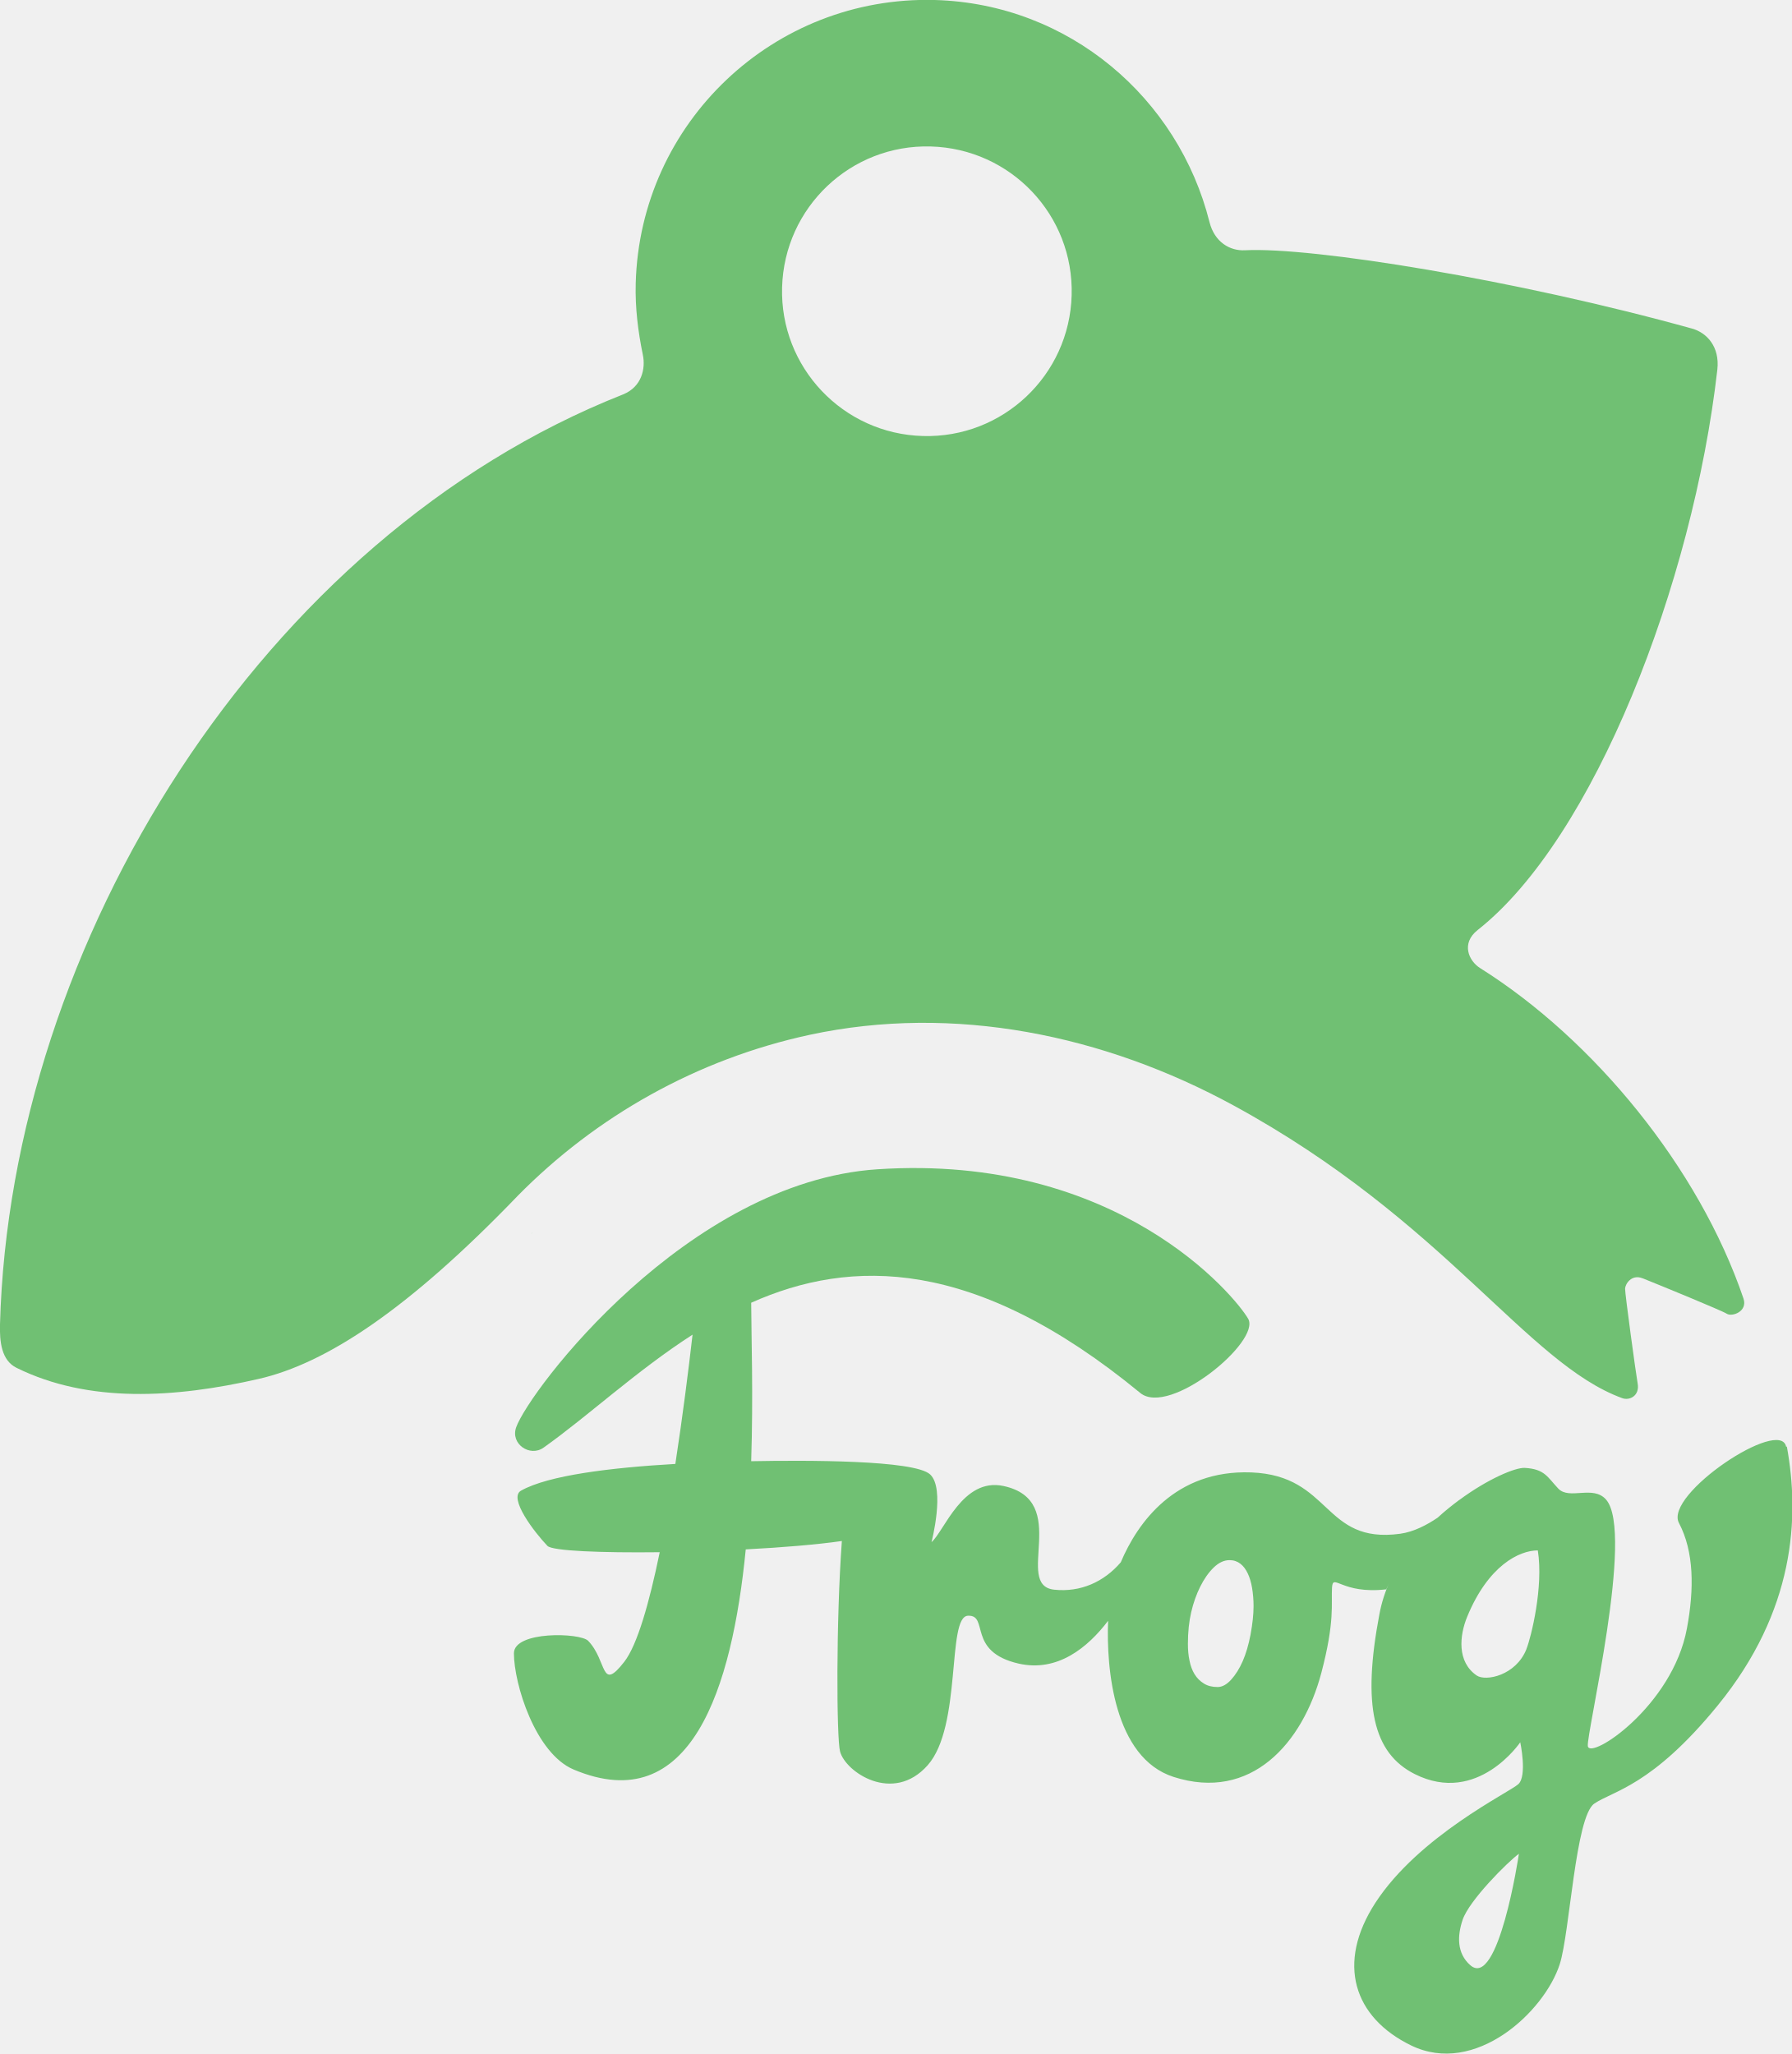
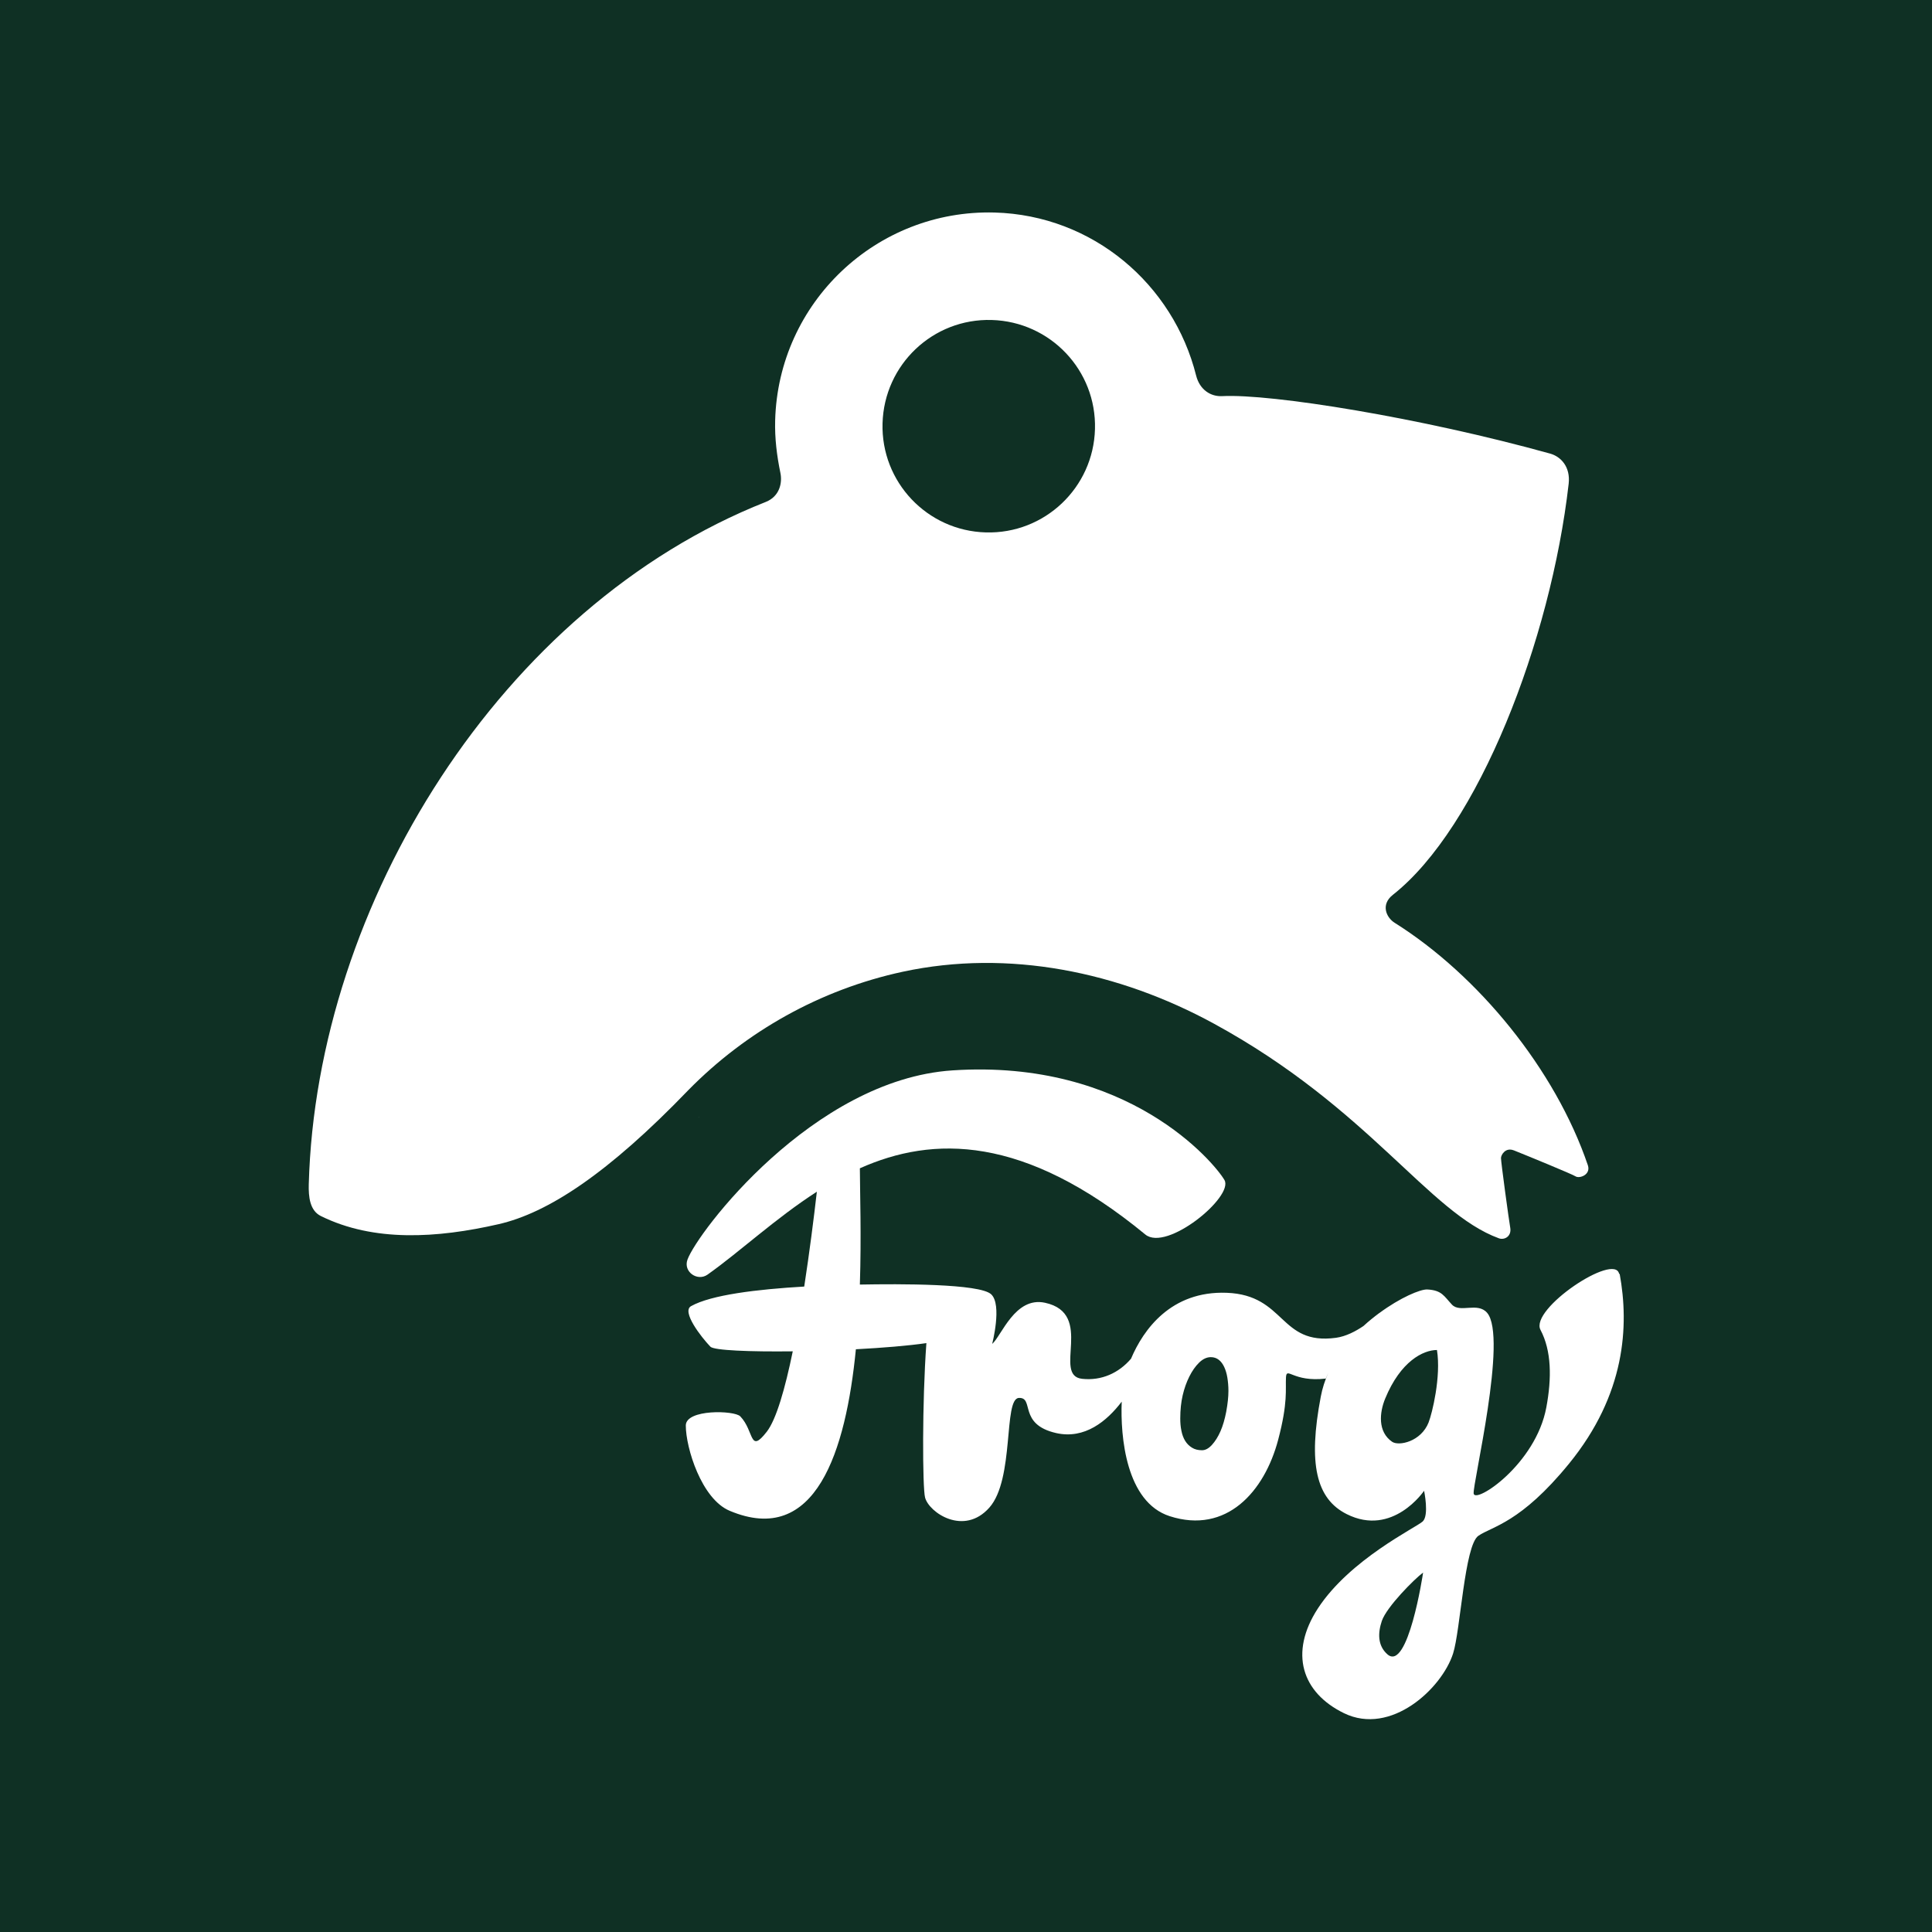
- <svg xmlns="http://www.w3.org/2000/svg" id="_レイヤー_1" data-name="レイヤー 1" viewBox="0 0 158.28 181.46">
-   <defs>
-     <style>
-       .cls-1 {
-         fill: #70c073;
-       }
-     </style>
-   </defs>
-   <path class="cls-1" d="M46.91,109.02c.05-.06.11-.12.16-.17-.05.06-.1.12-.16.17Z" />
-   <path class="cls-1" d="M145.11,112.93c1.55.62,7.04,2.87,7.43,3.13.45.3,1.87-.18,1.48-1.34-3.93-11.56-13.22-22.88-23.26-29.19-1.01-.63-1.72-2.19-.22-3.37,10.27-8.09,19.01-30.59,21.17-49.5.23-2.04-.94-3.27-2.23-3.63-15.58-4.33-33.59-7.23-39.5-6.92-1.35.07-2.69-.74-3.13-2.48C104.1,8.66,94.44.33,82.58,0c-14.21-.38-26.04,10.82-26.42,25.03-.06,2.18.21,4.28.63,6.32.25,1.19-.08,2.83-1.76,3.5C23.18,47.43.92,83.3,0,117c-.04,1.52.12,3.18,1.46,3.84,6.38,3.15,14,2.67,21.39.98,5.95-1.36,13.2-6.11,22.88-16.17,6.92-7.03,15.84-12.08,25.8-14.23,12.74-2.74,26.02.01,37.46,6.25,18.69,10.19,25.87,22.77,34.32,25.85.65.24,1.56-.22,1.36-1.3-.15-.83-1.12-7.93-1.11-8.37.01-.39.55-1.31,1.54-.92ZM81.53,38.52c-7.06-.19-12.64-6.07-12.44-13.14s6.07-12.64,13.14-12.44,12.64,6.07,12.44,13.14c-.19,7.06-6.07,12.64-13.14,12.44Z" />
-   <path class="cls-1" d="M157.79,127.82c-.49-2.66-10.81,4.21-9.47,6.73,1.33,2.52,1.36,5.8.7,9.33-1.28,6.87-8.56,11.64-8.75,10.38-.16-1.07,4.14-18.89,1.61-21.78-1.15-1.31-3.24.06-4.22-.97-.97-1.03-1.2-1.73-2.97-1.83-.83-.04-3.25.97-5.78,2.84h0s-.01,0-.01,0c-.63.47-1.27.98-1.9,1.56-.93.63-2.09,1.25-3.31,1.42-6.85.93-6.03-5.15-13.16-5.42-6.71-.25-10.04,4.44-11.52,7.94-1.48,1.73-3.56,2.67-5.88,2.42-3.64-.38,1.56-7.86-4.48-9.16-3.61-.78-5.23,3.99-6.36,4.96,0,0,1.23-4.72-.12-5.98-1.38-1.29-11.05-1.26-15.81-1.17.19-5.87.01-11.13,0-14,8.8-3.93,19.74-4.07,34.37,7.97,2.58,2.12,10.69-4.56,9.53-6.56-1.16-2-11.51-14.61-32.76-13.2-16.81,1.12-30.73,19.53-31.9,22.79-.53,1.47,1.21,2.66,2.42,1.8,3.92-2.78,8.19-6.78,13.16-9.98-.36,3.15-.88,7.26-1.52,11.42-5.69.33-11.21,1-13.63,2.36-1.16.65,1.21,3.71,2.33,4.88.43.45,4.73.62,9.92.56-.92,4.47-1.98,8.2-3.13,9.68-2.12,2.72-1.48-.07-3.19-1.85-.7-.73-6.56-.89-6.56,1.1,0,2.68,1.88,8.84,5.28,10.27,10.37,4.37,13.99-7.16,15.2-19.45,3.23-.17,6.27-.42,8.49-.74-.52,7.13-.47,17.42-.16,18.59.47,1.82,4.68,4.67,7.74,1.22s1.67-13.13,3.56-13.21c1.89-.08-.12,3.18,4.48,4.23,3.44.78,6.11-1.43,7.9-3.78-.17,4.2.51,12.09,5.78,13.79,6.84,2.2,11.41-2.96,13.06-9.2,1.2-4.55.86-6.08.94-7.52.08-1.34.83.61,4.79.15l.31-.69c-.41.9-.72,1.86-.91,2.87-1.54,8.08-.56,12.29,3.12,14.14,5.55,2.79,9.32-2.81,9.32-2.81,0,0,.63,2.96-.17,3.7-.81.74-8.76,4.55-12.62,10.47-3.49,5.37-1.92,10.14,3.14,12.61,5.66,2.76,11.79-2.97,13.14-7.18.89-2.77,1.38-13.04,3.05-14.18,1.67-1.14,5.09-1.54,10.91-8.68,6.81-8.35,7.25-16.59,6.1-22.87ZM110.48,144.38c-.18.93-.41,1.72-.7,2.38s-.63,1.2-1.02,1.63c-.39.43-.79.65-1.2.65-.47,0-.88-.1-1.21-.31-.34-.21-.61-.48-.82-.82-.21-.34-.36-.75-.45-1.21-.1-.46-.14-.96-.14-1.48,0-1.04.1-1.97.29-2.79.19-.82.46-1.58.8-2.26.34-.68.73-1.24,1.18-1.68.45-.44.92-.66,1.41-.66.37,0,.69.11.96.32.27.21.48.5.65.86.17.36.3.79.38,1.28.08.49.13,1.03.13,1.6,0,.72-.09,1.55-.26,2.48ZM129.88,173.61c-1.19-1.05-1.15-2.58-.67-4.01.58-1.71,3.95-5.08,4.97-5.83-.02.21-1.83,12.02-4.3,9.84ZM134.85,145.68c-.92,2.34-3.6,2.89-4.4,2.34-1.75-1.2-1.53-3.52-.83-5.21,1.85-4.49,4.58-5.84,6.23-5.84.52,3.22-.6,7.7-1,8.7Z" />
+ <svg xmlns="http://www.w3.org/2000/svg" viewBox="0 0 200 200" role="img" aria-label="Frog">
+   <rect width="200" height="200" fill="#0f3024" />
+   <g fill="#ffffff" transform="translate(31.964, 22.000) scale(0.8596936)">
+     <path d="M46.91,109.02c.05-.06.11-.12.16-.17-.05.06-.1.12-.16.17Z" />
+     <path d="M145.11,112.93c1.55.62,7.04,2.87,7.43,3.13.45.3,1.87-.18,1.48-1.34-3.93-11.56-13.22-22.88-23.26-29.19-1.01-.63-1.72-2.19-.22-3.37,10.27-8.09,19.01-30.59,21.17-49.5.23-2.04-.94-3.27-2.23-3.63-15.58-4.33-33.59-7.23-39.5-6.92-1.35.07-2.69-.74-3.13-2.48C104.1,8.66,94.44.33,82.58,0c-14.21-.38-26.04,10.82-26.42,25.03-.06,2.18.21,4.28.63,6.32.25,1.19-.08,2.83-1.76,3.5C23.18,47.43.92,83.3,0,117c-.04,1.52.12,3.18,1.46,3.84,6.38,3.15,14,2.67,21.39.98,5.95-1.36,13.2-6.11,22.88-16.17,6.92-7.03,15.84-12.08,25.8-14.23,12.74-2.74,26.02.01,37.46,6.25,18.69,10.19,25.87,22.77,34.32,25.85.65.24,1.56-.22,1.36-1.3-.15-.83-1.12-7.93-1.11-8.37.01-.39.55-1.31,1.54-.92ZM81.53,38.52c-7.06-.19-12.64-6.07-12.44-13.14s6.07-12.64,13.14-12.44,12.64,6.07,12.44,13.14c-.19,7.06-6.07,12.64-13.14,12.44Z" />
+     <path d="M157.79,127.82c-.49-2.66-10.81,4.21-9.47,6.73,1.33,2.52,1.36,5.8.7,9.33-1.28,6.87-8.56,11.64-8.75,10.38-.16-1.07,4.14-18.89,1.61-21.78-1.15-1.31-3.24.06-4.22-.97-.97-1.03-1.2-1.73-2.97-1.83-.83-.04-3.25.97-5.78,2.84h0s-.01,0-.01,0c-.63.47-1.27.98-1.9,1.56-.93.63-2.09,1.25-3.31,1.42-6.85.93-6.03-5.15-13.16-5.42-6.71-.25-10.04,4.44-11.52,7.94-1.48,1.73-3.56,2.67-5.88,2.42-3.64-.38,1.56-7.86-4.48-9.16-3.61-.78-5.23,3.99-6.36,4.96,0,0,1.23-4.72-.12-5.98-1.38-1.29-11.05-1.26-15.81-1.17.19-5.87.01-11.13,0-14,8.8-3.93,19.74-4.07,34.37,7.97,2.58,2.12,10.69-4.56,9.53-6.56-1.16-2-11.51-14.61-32.76-13.2-16.81,1.12-30.73,19.53-31.9,22.79-.53,1.47,1.21,2.66,2.42,1.8,3.92-2.78,8.19-6.78,13.16-9.98-.36,3.15-.88,7.26-1.52,11.42-5.69.33-11.21,1-13.63,2.36-1.16.65,1.21,3.71,2.33,4.88.43.45,4.73.62,9.92.56-.92,4.47-1.98,8.2-3.13,9.68-2.12,2.72-1.48-.07-3.19-1.85-.7-.73-6.56-.89-6.56,1.1,0,2.68,1.88,8.84,5.28,10.27,10.37,4.37,13.99-7.16,15.2-19.45,3.23-.17,6.27-.42,8.49-.74-.52,7.13-.47,17.42-.16,18.59.47,1.82,4.68,4.67,7.74,1.22s1.67-13.13,3.56-13.21c1.89-.08-.12,3.18,4.48,4.23,3.44.78,6.11-1.43,7.9-3.78-.17,4.2.51,12.09,5.78,13.79,6.84,2.2,11.41-2.96,13.06-9.2,1.2-4.55.86-6.08.94-7.52.08-1.34.83.61,4.79.15l.31-.69c-.41.9-.72,1.86-.91,2.87-1.54,8.08-.56,12.29,3.12,14.14,5.55,2.79,9.32-2.81,9.32-2.81,0,0,.63,2.96-.17,3.7-.81.74-8.76,4.55-12.62,10.47-3.49,5.37-1.92,10.14,3.14,12.61,5.66,2.76,11.79-2.97,13.14-7.18.89-2.77,1.38-13.04,3.05-14.18,1.67-1.14,5.09-1.54,10.91-8.68,6.81-8.35,7.25-16.59,6.1-22.87ZM110.48,144.38c-.18.93-.41,1.72-.7,2.38s-.63,1.2-1.02,1.63c-.39.43-.79.65-1.2.65-.47,0-.88-.1-1.21-.31-.34-.21-.61-.48-.82-.82-.21-.34-.36-.75-.45-1.21-.1-.46-.14-.96-.14-1.48,0-1.04.1-1.97.29-2.79.19-.82.46-1.58.8-2.26.34-.68.73-1.24,1.18-1.68.45-.44.92-.66,1.41-.66.37,0,.69.11.96.32.27.21.48.5.65.86.17.36.3.79.38,1.28.08.49.13,1.03.13,1.6,0,.72-.09,1.55-.26,2.48ZM129.88,173.61c-1.19-1.05-1.15-2.58-.67-4.01.58-1.71,3.95-5.08,4.97-5.83-.02.21-1.83,12.02-4.3,9.84ZM134.85,145.68c-.92,2.34-3.6,2.89-4.4,2.34-1.75-1.2-1.53-3.52-.83-5.21,1.85-4.49,4.58-5.84,6.23-5.84.52,3.22-.6,7.7-1,8.7Z" />
+   </g>
</svg>
